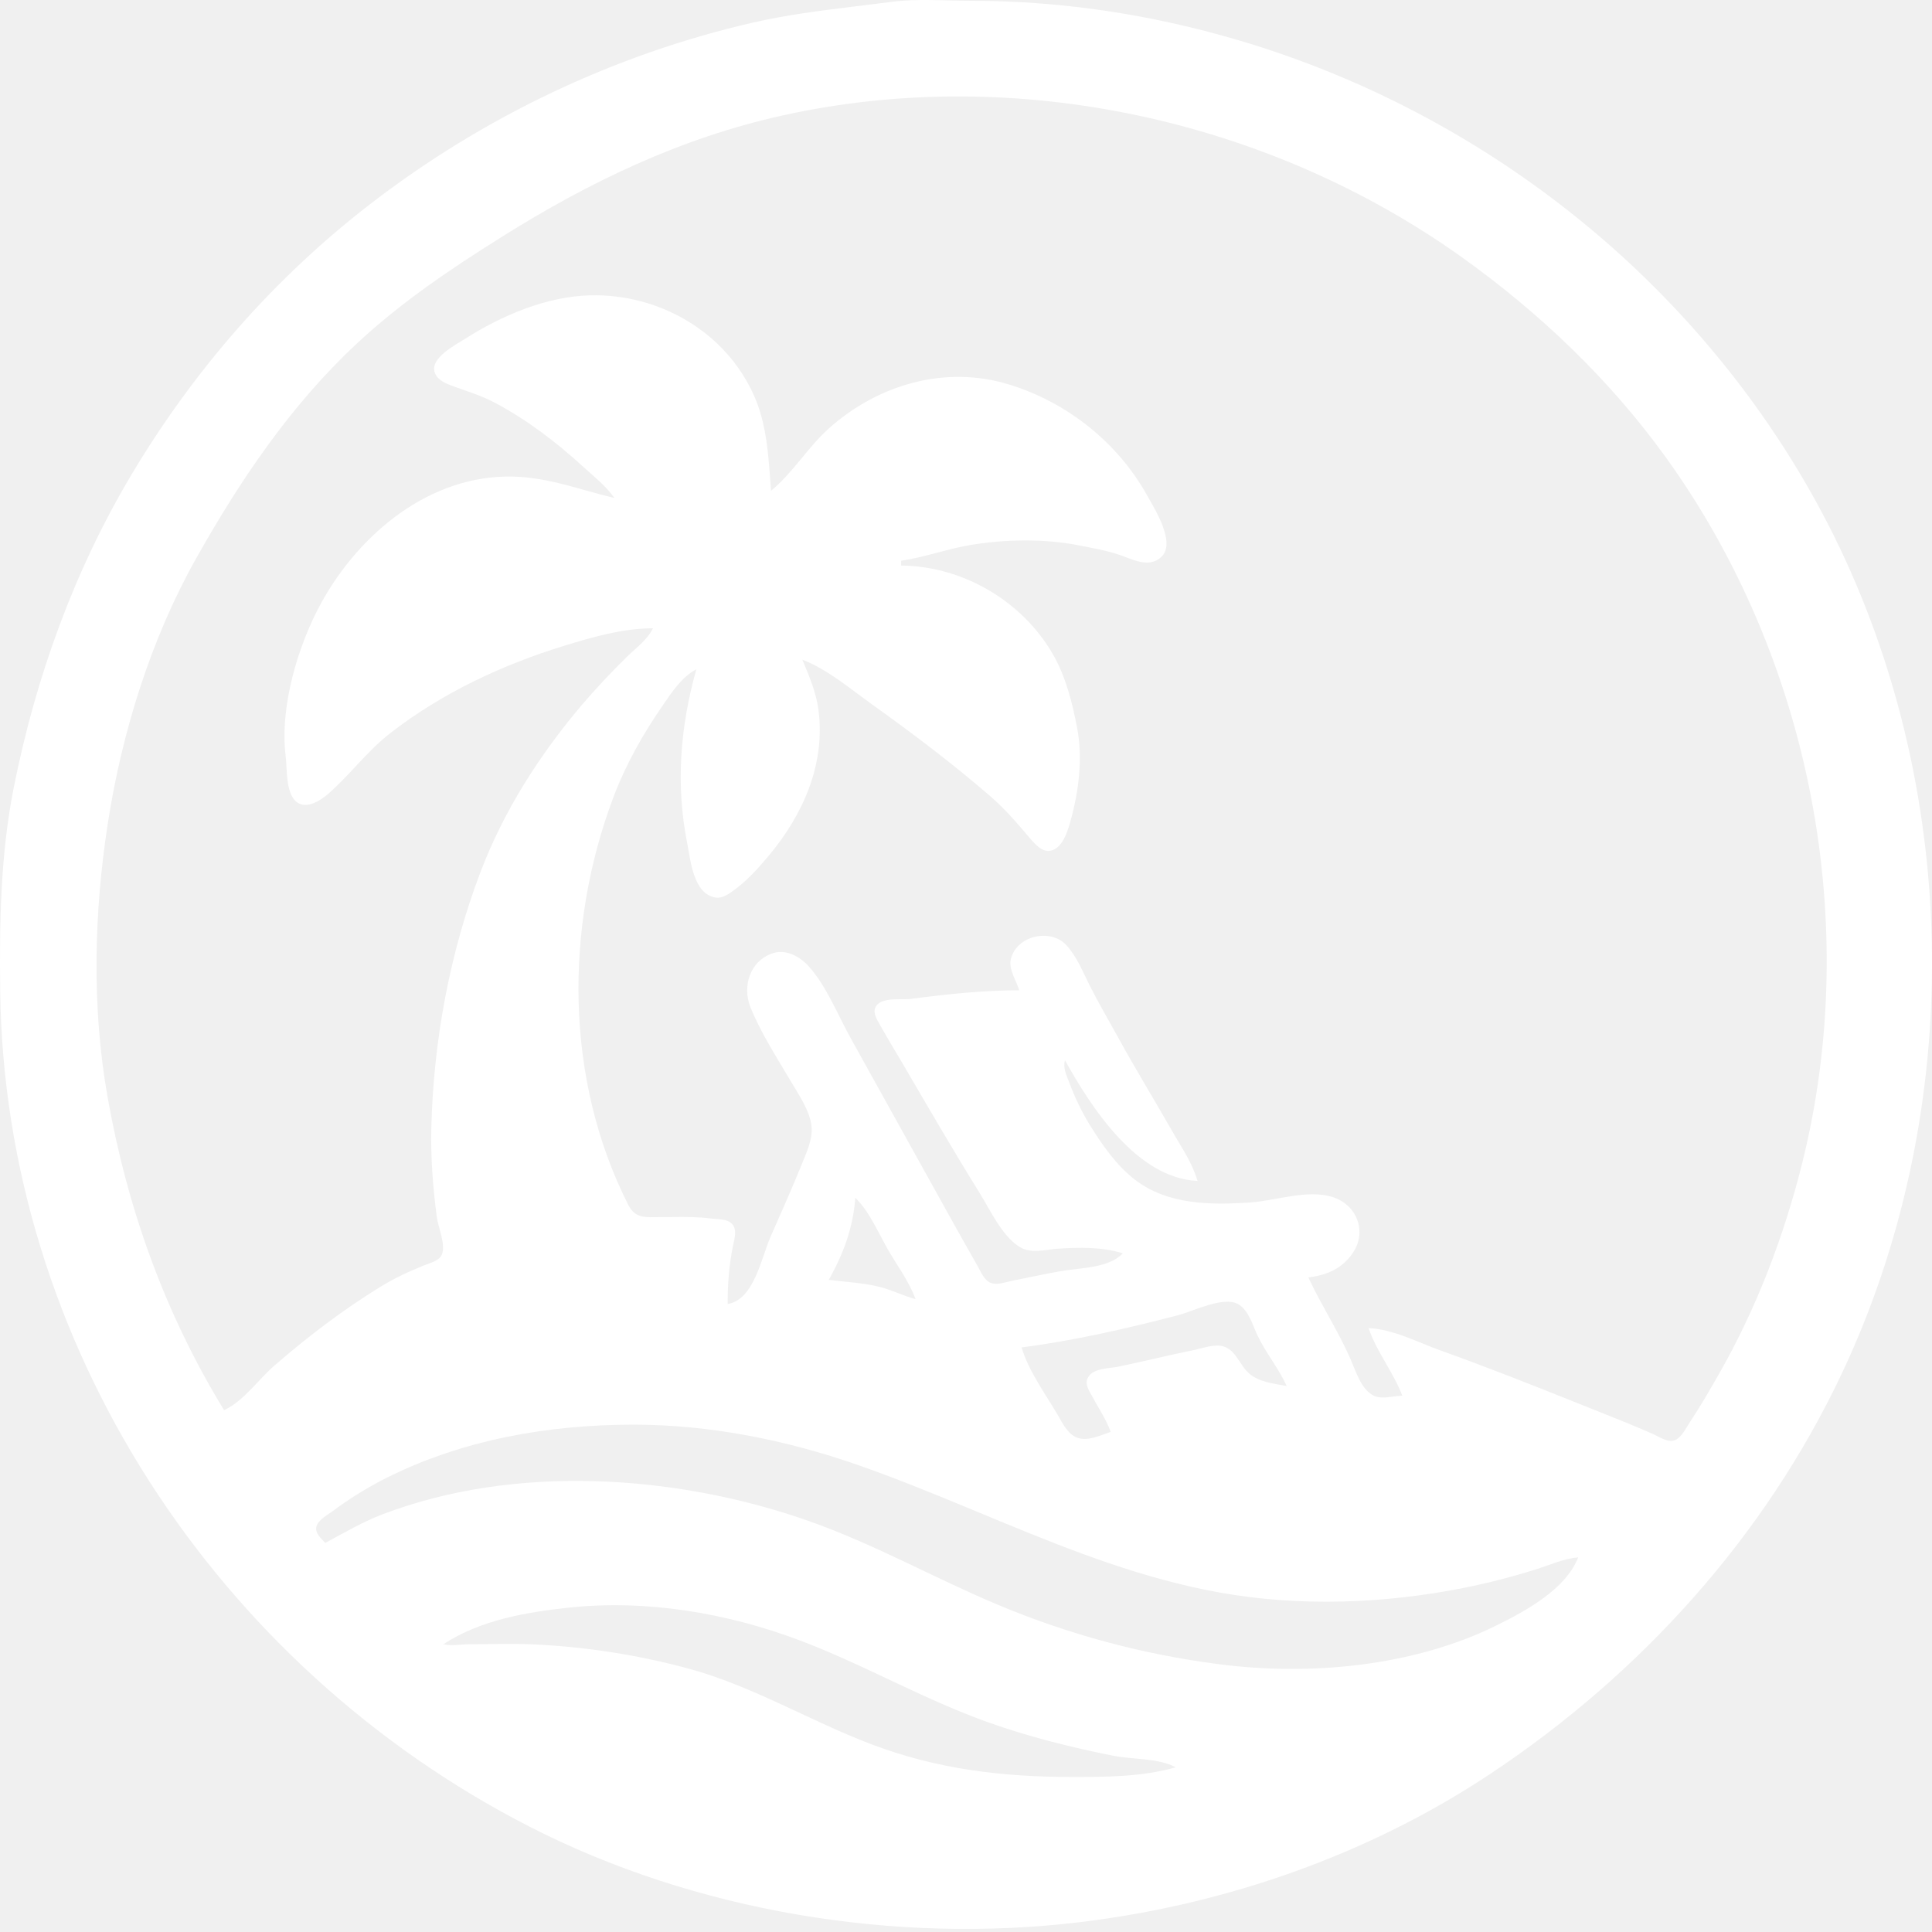
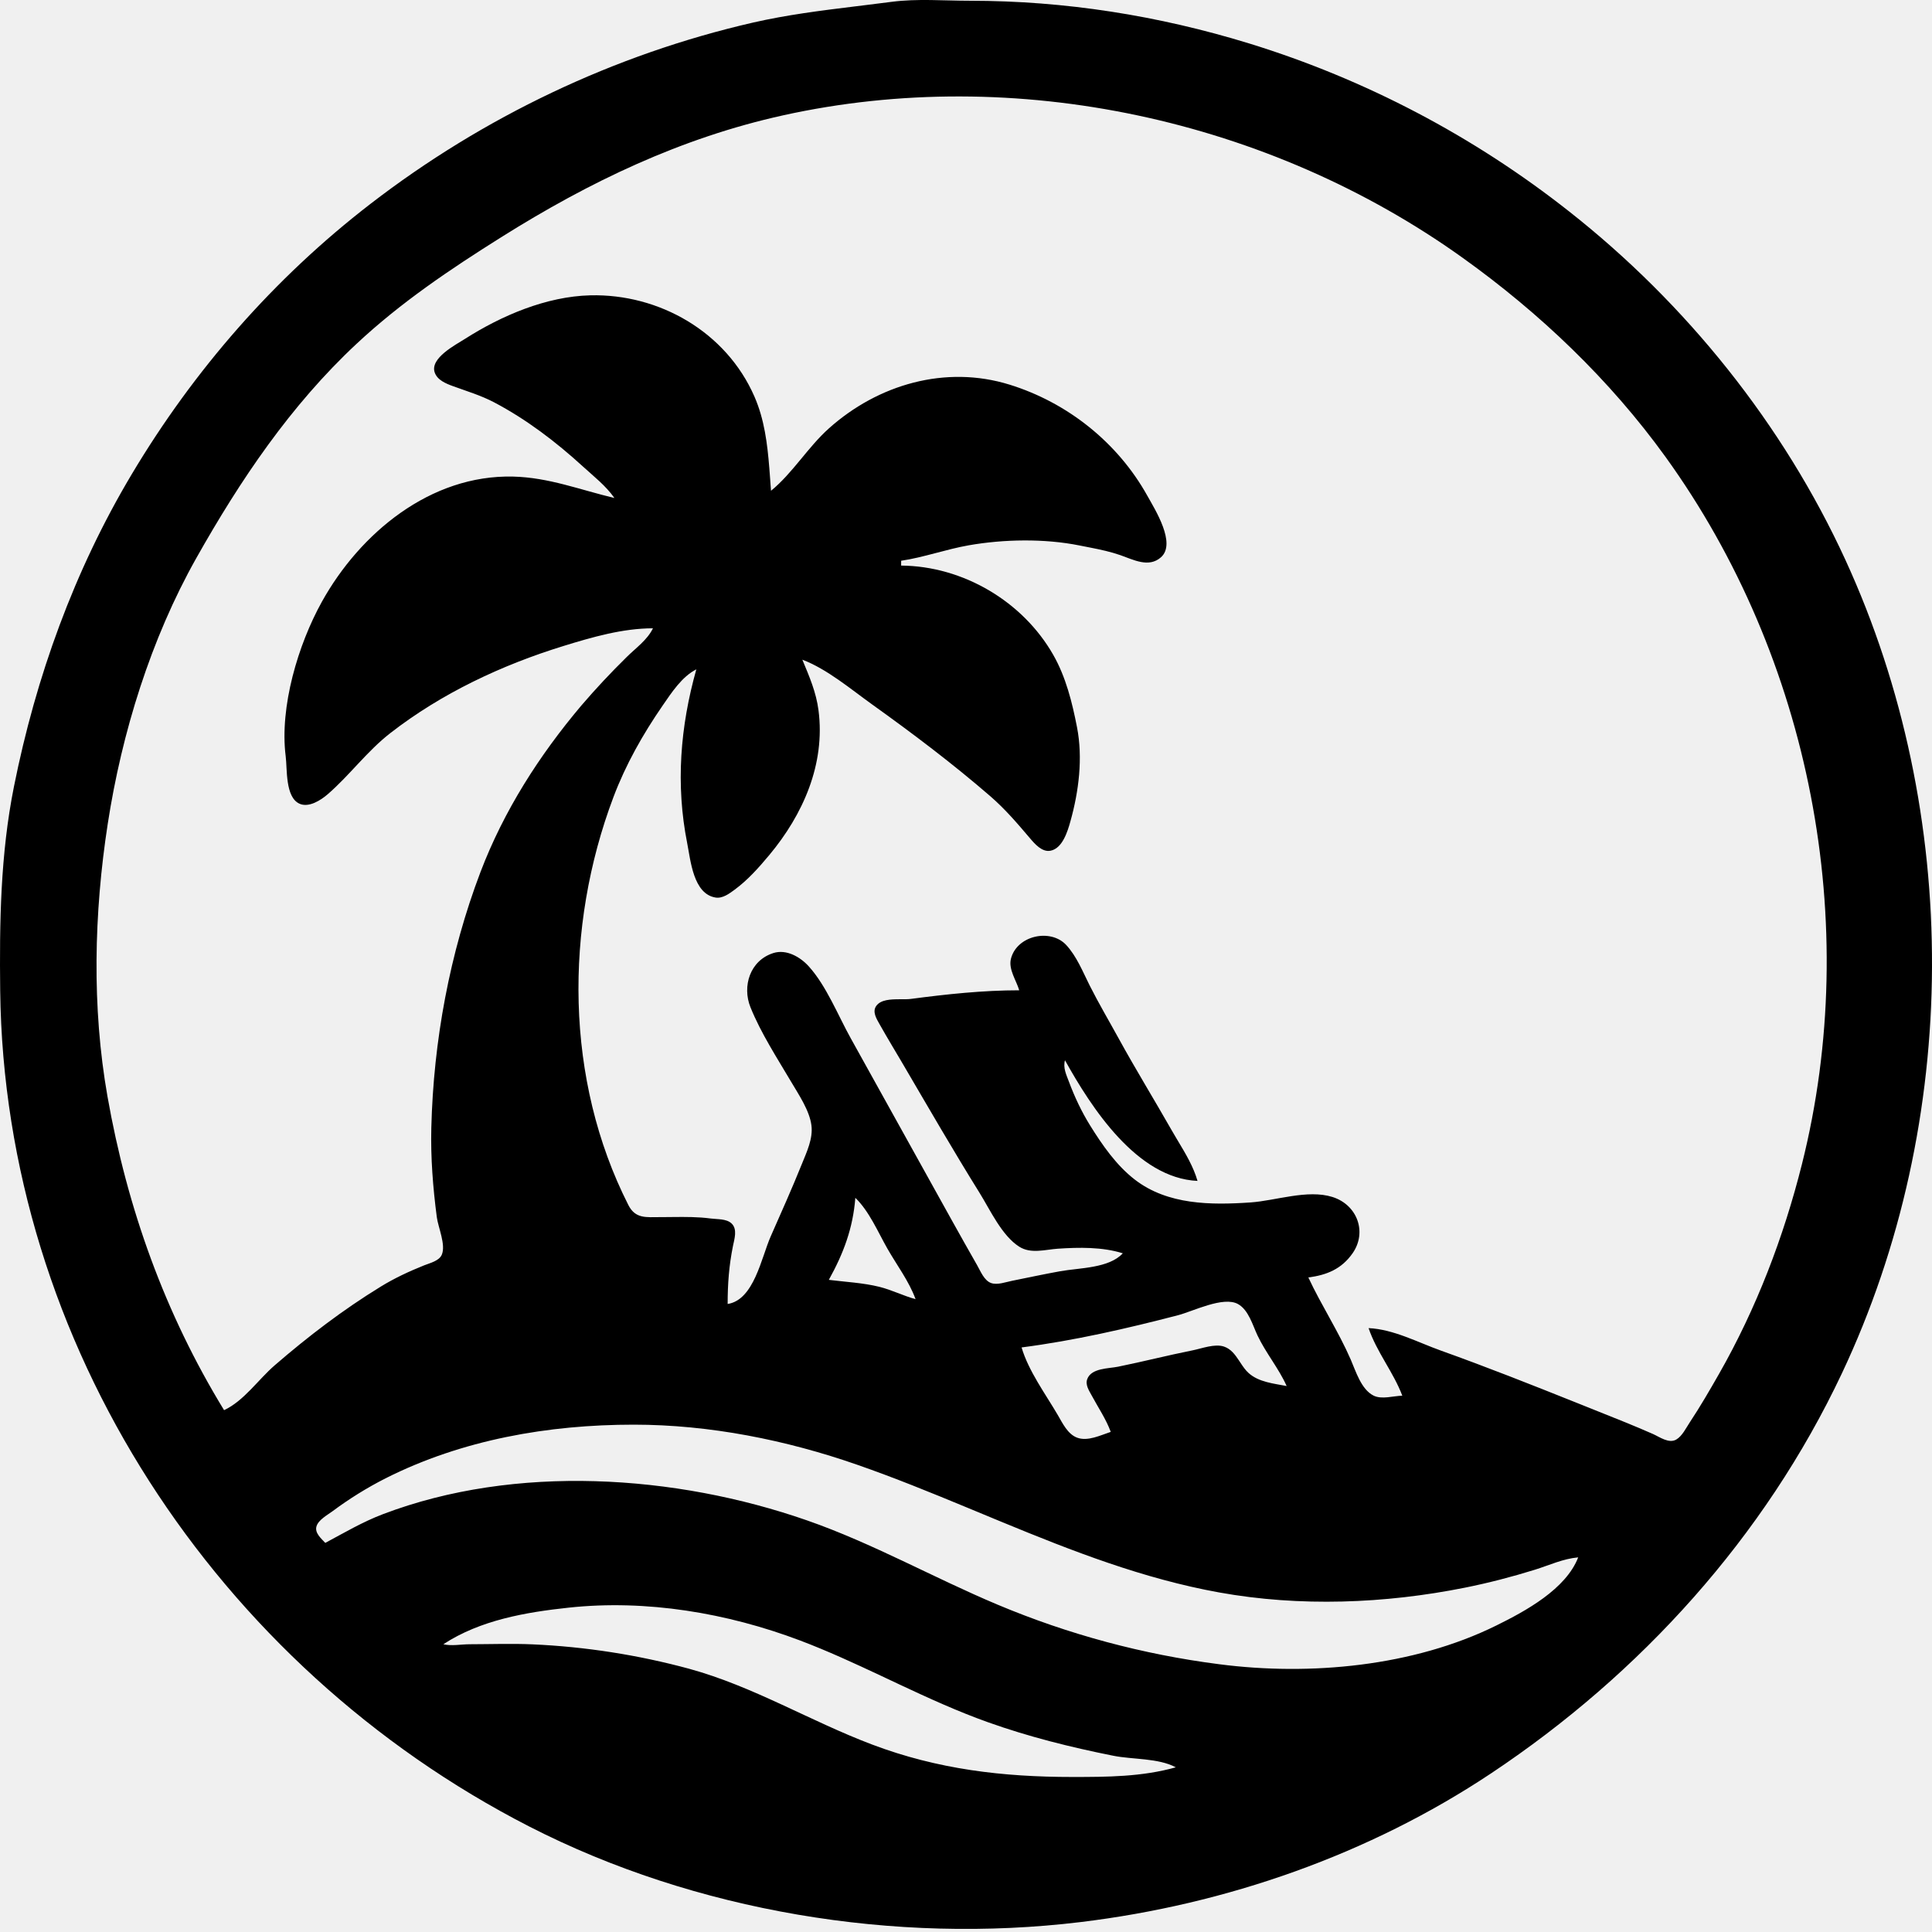
<svg xmlns="http://www.w3.org/2000/svg" fill="none" viewBox="0 0 100 100">
  <g clip-path="url(#a)">
-     <path fill="#fff" d="M46.156.094c1.32-.173 2.712-.055 4.041-.055 4.924 0 9.759.765 14.47 2.213a51 51 0 0 1 16.555 8.696C87.28 15.715 92.3 21.968 95.52 28.984c6.027 13.13 5.983 29.04-.191 42.115-3.992 8.453-10.397 15.528-18.148 20.688-6.325 4.21-13.722 6.787-21.248 7.699-9.58 1.161-19.936-.536-28.548-4.951C11.22 86.246.228 69.564.01 51.28c-.041-3.525.013-7.07.711-10.561 1.137-5.685 3.118-11.18 6.095-16.168 3.219-5.396 7.377-10.158 12.357-13.997 5.84-4.502 12.627-7.74 19.814-9.388 1.736-.396 3.478-.616 5.23-.83l.553-.068q.693-.083 1.386-.174M29.432 83.212c-2.226.238-4.574.644-6.485 1.894.43.103.923 0 1.372 0 1.078-.002 2.166-.042 3.242.005a37.4 37.4 0 0 1 8.107 1.263c3.332.914 6.267 2.712 9.478 3.925 3.387 1.28 6.759 1.677 10.351 1.677 1.81 0 3.608-.006 5.363-.5-.916-.488-2.227-.396-3.242-.6-2.203-.44-4.368-.979-6.486-1.735-1.558-.556-3.06-1.242-4.555-1.943l-.96-.452c-1.387-.652-2.778-1.295-4.212-1.837-3.772-1.425-7.952-2.129-11.973-1.697m3.367-9.472c-4.411 0-8.874.777-12.845 2.779a19 19 0 0 0-2.744 1.703c-.264.195-.733.446-.83.785-.1.344.255.633.456.853.992-.53 1.936-1.09 2.993-1.49 6.837-2.598 15.126-2.054 21.95.328 3.403 1.187 6.538 2.964 9.852 4.357a44 44 0 0 0 11.474 3.085c4.696.611 10.05.116 14.342-2.003 1.509-.744 3.603-1.879 4.24-3.528-.787.07-1.496.407-2.244.64-1.19.37-2.395.683-3.617.928-4.143.83-8.549 1.001-12.721.248-3.932-.71-7.585-2.136-11.221-3.636l-.465-.192-.928-.385-.464-.192c-1.858-.77-3.723-1.53-5.63-2.195-3.703-1.293-7.673-2.085-11.598-2.085m7.733-67.77c-5.289 1.168-10.026 3.443-14.592 6.31-2.65 1.665-5.186 3.37-7.483 5.514-3.416 3.186-6.026 7.06-8.303 11.105-2.346 4.168-3.85 9.026-4.577 13.74-.713 4.624-.83 9.485-.014 14.114 1.022 5.786 2.965 11.215 6.035 16.237 1.031-.482 1.764-1.58 2.619-2.32 1.727-1.494 3.54-2.879 5.487-4.073.721-.443 1.462-.786 2.245-1.101.295-.119.779-.227.918-.552.22-.515-.188-1.412-.258-1.946-.2-1.527-.322-3.08-.284-4.622.11-4.488.949-9.039 2.545-13.24 1.204-3.165 3.042-6.039 5.22-8.618a40 40 0 0 1 2.335-2.498c.48-.478 1.074-.886 1.372-1.499-1.564.001-3.128.452-4.614.91-3.204.986-6.324 2.45-8.98 4.514-1.211.942-2.099 2.177-3.244 3.168-.352.304-.981.712-1.467.482-.734-.346-.62-1.79-.705-2.454-.323-2.552.644-5.781 1.873-7.994 1.973-3.552 5.62-6.585 9.904-6.479 1.85.046 3.469.689 5.238 1.108-.449-.637-1.05-1.101-1.622-1.623-1.4-1.28-2.932-2.449-4.614-3.333-.677-.355-1.406-.572-2.12-.833-.36-.131-.812-.312-.947-.711-.25-.74 1.081-1.425 1.57-1.737 1.891-1.205 4.21-2.197 6.485-2.253 3.557-.087 7.032 1.886 8.497 5.244.514 1.18.667 2.429.768 3.689l.018.236.027.355.008.118.018.237.018.237c1.117-.911 1.903-2.25 2.993-3.226 2.55-2.281 6.042-3.294 9.354-2.267 2.993.928 5.595 2.994 7.126 5.742.4.72 1.518 2.477.71 3.194-.631.56-1.433.123-2.1-.11-.504-.175-1.025-.287-1.549-.39l-.285-.056-.285-.056c-1.813-.364-3.921-.326-5.737-.007-1.175.207-2.322.625-3.492.798v.25c3.2.026 6.294 1.851 7.873 4.621.654 1.148.98 2.461 1.23 3.747.31 1.59.093 3.322-.342 4.871-.145.52-.41 1.4-1.03 1.52-.44.085-.813-.352-1.064-.647-.657-.773-1.282-1.507-2.053-2.175-1.95-1.687-4.013-3.244-6.11-4.745-1.115-.798-2.334-1.834-3.618-2.321.361.869.715 1.677.837 2.623.361 2.782-.804 5.401-2.552 7.494-.533.639-1.104 1.282-1.777 1.779-.279.205-.629.474-.997.416-1.157-.183-1.295-1.926-1.472-2.82-.6-3.025-.36-6.03.474-8.992-.742.375-1.278 1.198-1.743 1.873-1.024 1.485-1.913 3.056-2.55 4.746-2.538 6.735-2.514 14.623.774 21.107.367.724.924.627 1.648.627l.328-.002.328-.003c.656-.007 1.314-.01 1.963.077.337.045.805.005 1.072.253.32.297.149.808.075 1.174-.205 1.023-.274 1.953-.274 2.997 1.365-.211 1.744-2.4 2.228-3.497.548-1.243 1.106-2.487 1.613-3.747.25-.62.583-1.312.496-1.998-.099-.772-.656-1.59-1.045-2.249-.735-1.245-1.571-2.527-2.113-3.872-.433-1.075-.03-2.418 1.19-2.802.674-.212 1.392.204 1.83.69.92 1.02 1.512 2.539 2.18 3.736l5.202 9.368c.442.793.885 1.585 1.337 2.373.176.307.356.782.717.913.322.116.761-.05 1.082-.114.83-.166 1.66-.346 2.494-.496 1-.18 2.522-.147 3.242-.928-1.053-.333-2.27-.313-3.367-.238-.658.045-1.388.28-1.993-.104-.901-.572-1.5-1.894-2.05-2.78-1.36-2.184-2.64-4.402-3.94-6.62l-.208-.353-.419-.706a58 58 0 0 1-.617-1.065c-.155-.276-.386-.64-.163-.945.234-.32.744-.338 1.204-.339h.091c.18 0 .35 0 .487-.017 1.857-.245 3.74-.447 5.613-.447-.146-.507-.563-1.08-.43-1.623.299-1.215 2.047-1.595 2.86-.724.545.586.862 1.39 1.217 2.097.469.932 1.002 1.833 1.504 2.748.878 1.601 1.838 3.159 2.74 4.746q.113.197.23.392l.116.195c.39.65.782 1.306.992 2.036-3.137-.143-5.492-3.785-6.86-6.245-.109.394.069.746.21 1.124.295.786.647 1.535 1.09 2.249.633 1.018 1.36 2.067 2.317 2.806 1.7 1.312 3.941 1.32 5.986 1.18 1.312-.09 2.95-.688 4.24-.283 1.289.405 1.807 1.825 1.042 2.916-.573.818-1.338 1.126-2.288 1.25.672 1.442 1.553 2.78 2.192 4.246.265.61.543 1.546 1.18 1.868.425.215 1.033.015 1.491.006-.46-1.219-1.322-2.252-1.746-3.498 1.291.06 2.54.733 3.742 1.163 2.364.846 4.699 1.77 7.03 2.703l1.076.431c.96.384 1.924.764 2.869 1.182.346.153.824.51 1.206.29.312-.18.514-.607.706-.897.538-.811 1.025-1.653 1.508-2.498 1.932-3.384 3.35-7.091 4.296-10.867 3.123-12.453.444-26.194-7.06-36.597-2.885-3.997-6.51-7.453-10.51-10.314C65.696 6.18 52.57 3.31 40.531 5.97m20.453 62.103c-2.652.691-5.386 1.318-8.107 1.67.358 1.218 1.233 2.403 1.873 3.497.247.423.512.99 1 1.173.553.208 1.22-.129 1.742-.299-.242-.66-.648-1.254-.98-1.873-.137-.255-.349-.558-.236-.86.213-.574 1.1-.54 1.59-.64 1.293-.262 2.572-.59 3.866-.848.477-.096 1.14-.355 1.62-.195.358.12.575.415.779.724l.092.139c.122.184.247.365.404.506.523.473 1.305.545 1.97.674-.406-.912-1.08-1.71-1.511-2.623-.251-.531-.458-1.313-1.007-1.62-.758-.422-2.321.373-3.095.575m-16.712-6.074c-.125 1.583-.61 2.872-1.372 4.246.873.11 1.762.15 2.62.362.641.16 1.233.463 1.87.638-.34-.932-.972-1.763-1.462-2.623-.494-.869-.936-1.924-1.656-2.623" />
+     <path fill="currentColor" d="M46.156.094c1.32-.173 2.712-.055 4.041-.055 4.924 0 9.759.765 14.47 2.213a51 51 0 0 1 16.555 8.696C87.28 15.715 92.3 21.968 95.52 28.984c6.027 13.13 5.983 29.04-.191 42.115-3.992 8.453-10.397 15.528-18.148 20.688-6.325 4.21-13.722 6.787-21.248 7.699-9.58 1.161-19.936-.536-28.548-4.951C11.22 86.246.228 69.564.01 51.28c-.041-3.525.013-7.07.711-10.561 1.137-5.685 3.118-11.18 6.095-16.168 3.219-5.396 7.377-10.158 12.357-13.997 5.84-4.502 12.627-7.74 19.814-9.388 1.736-.396 3.478-.616 5.23-.83l.553-.068q.693-.083 1.386-.174M29.432 83.212c-2.226.238-4.574.644-6.485 1.894.43.103.923 0 1.372 0 1.078-.002 2.166-.042 3.242.005a37.4 37.4 0 0 1 8.107 1.263c3.332.914 6.267 2.712 9.478 3.925 3.387 1.28 6.759 1.677 10.351 1.677 1.81 0 3.608-.006 5.363-.5-.916-.488-2.227-.396-3.242-.6-2.203-.44-4.368-.979-6.486-1.735-1.558-.556-3.06-1.242-4.555-1.943l-.96-.452c-1.387-.652-2.778-1.295-4.212-1.837-3.772-1.425-7.952-2.129-11.973-1.697m3.367-9.472c-4.411 0-8.874.777-12.845 2.779a19 19 0 0 0-2.744 1.703c-.264.195-.733.446-.83.785-.1.344.255.633.456.853.992-.53 1.936-1.09 2.993-1.49 6.837-2.598 15.126-2.054 21.95.328 3.403 1.187 6.538 2.964 9.852 4.357a44 44 0 0 0 11.474 3.085c4.696.611 10.05.116 14.342-2.003 1.509-.744 3.603-1.879 4.24-3.528-.787.07-1.496.407-2.244.64-1.19.37-2.395.683-3.617.928-4.143.83-8.549 1.001-12.721.248-3.932-.71-7.585-2.136-11.221-3.636l-.465-.192-.928-.385-.464-.192c-1.858-.77-3.723-1.53-5.63-2.195-3.703-1.293-7.673-2.085-11.598-2.085m7.733-67.77c-5.289 1.168-10.026 3.443-14.592 6.31-2.65 1.665-5.186 3.37-7.483 5.514-3.416 3.186-6.026 7.06-8.303 11.105-2.346 4.168-3.85 9.026-4.577 13.74-.713 4.624-.83 9.485-.014 14.114 1.022 5.786 2.965 11.215 6.035 16.237 1.031-.482 1.764-1.58 2.619-2.32 1.727-1.494 3.54-2.879 5.487-4.073.721-.443 1.462-.786 2.245-1.101.295-.119.779-.227.918-.552.22-.515-.188-1.412-.258-1.946-.2-1.527-.322-3.08-.284-4.622.11-4.488.949-9.039 2.545-13.24 1.204-3.165 3.042-6.039 5.22-8.618a40 40 0 0 1 2.335-2.498c.48-.478 1.074-.886 1.372-1.499-1.564.001-3.128.452-4.614.91-3.204.986-6.324 2.45-8.98 4.514-1.211.942-2.099 2.177-3.244 3.168-.352.304-.981.712-1.467.482-.734-.346-.62-1.79-.705-2.454-.323-2.552.644-5.781 1.873-7.994 1.973-3.552 5.62-6.585 9.904-6.479 1.85.046 3.469.689 5.238 1.108-.449-.637-1.05-1.101-1.622-1.623-1.4-1.28-2.932-2.449-4.614-3.333-.677-.355-1.406-.572-2.12-.833-.36-.131-.812-.312-.947-.711-.25-.74 1.081-1.425 1.57-1.737 1.891-1.205 4.21-2.197 6.485-2.253 3.557-.087 7.032 1.886 8.497 5.244.514 1.18.667 2.429.768 3.689l.018.236.027.355.008.118.018.237.018.237c1.117-.911 1.903-2.25 2.993-3.226 2.55-2.281 6.042-3.294 9.354-2.267 2.993.928 5.595 2.994 7.126 5.742.4.72 1.518 2.477.71 3.194-.631.56-1.433.123-2.1-.11-.504-.175-1.025-.287-1.549-.39l-.285-.056-.285-.056c-1.813-.364-3.921-.326-5.737-.007-1.175.207-2.322.625-3.492.798v.25c3.2.026 6.294 1.851 7.873 4.621.654 1.148.98 2.461 1.23 3.747.31 1.59.093 3.322-.342 4.871-.145.52-.41 1.4-1.03 1.52-.44.085-.813-.352-1.064-.647-.657-.773-1.282-1.507-2.053-2.175-1.95-1.687-4.013-3.244-6.11-4.745-1.115-.798-2.334-1.834-3.618-2.321.361.869.715 1.677.837 2.623.361 2.782-.804 5.401-2.552 7.494-.533.639-1.104 1.282-1.777 1.779-.279.205-.629.474-.997.416-1.157-.183-1.295-1.926-1.472-2.82-.6-3.025-.36-6.03.474-8.992-.742.375-1.278 1.198-1.743 1.873-1.024 1.485-1.913 3.056-2.55 4.746-2.538 6.735-2.514 14.623.774 21.107.367.724.924.627 1.648.627l.328-.002.328-.003c.656-.007 1.314-.01 1.963.077.337.045.805.005 1.072.253.32.297.149.808.075 1.174-.205 1.023-.274 1.953-.274 2.997 1.365-.211 1.744-2.4 2.228-3.497.548-1.243 1.106-2.487 1.613-3.747.25-.62.583-1.312.496-1.998-.099-.772-.656-1.59-1.045-2.249-.735-1.245-1.571-2.527-2.113-3.872-.433-1.075-.03-2.418 1.19-2.802.674-.212 1.392.204 1.83.69.92 1.02 1.512 2.539 2.18 3.736l5.202 9.368c.442.793.885 1.585 1.337 2.373.176.307.356.782.717.913.322.116.761-.05 1.082-.114.83-.166 1.66-.346 2.494-.496 1-.18 2.522-.147 3.242-.928-1.053-.333-2.27-.313-3.367-.238-.658.045-1.388.28-1.993-.104-.901-.572-1.5-1.894-2.05-2.78-1.36-2.184-2.64-4.402-3.94-6.62l-.208-.353-.419-.706a58 58 0 0 1-.617-1.065c-.155-.276-.386-.64-.163-.945.234-.32.744-.338 1.204-.339h.091c.18 0 .35 0 .487-.017 1.857-.245 3.74-.447 5.613-.447-.146-.507-.563-1.08-.43-1.623.299-1.215 2.047-1.595 2.86-.724.545.586.862 1.39 1.217 2.097.469.932 1.002 1.833 1.504 2.748.878 1.601 1.838 3.159 2.74 4.746q.113.197.23.392l.116.195c.39.65.782 1.306.992 2.036-3.137-.143-5.492-3.785-6.86-6.245-.109.394.069.746.21 1.124.295.786.647 1.535 1.09 2.249.633 1.018 1.36 2.067 2.317 2.806 1.7 1.312 3.941 1.32 5.986 1.18 1.312-.09 2.95-.688 4.24-.283 1.289.405 1.807 1.825 1.042 2.916-.573.818-1.338 1.126-2.288 1.25.672 1.442 1.553 2.78 2.192 4.246.265.61.543 1.546 1.18 1.868.425.215 1.033.015 1.491.006-.46-1.219-1.322-2.252-1.746-3.498 1.291.06 2.54.733 3.742 1.163 2.364.846 4.699 1.77 7.03 2.703l1.076.431c.96.384 1.924.764 2.869 1.182.346.153.824.51 1.206.29.312-.18.514-.607.706-.897.538-.811 1.025-1.653 1.508-2.498 1.932-3.384 3.35-7.091 4.296-10.867 3.123-12.453.444-26.194-7.06-36.597-2.885-3.997-6.51-7.453-10.51-10.314C65.696 6.18 52.57 3.31 40.531 5.97m20.453 62.103c-2.652.691-5.386 1.318-8.107 1.67.358 1.218 1.233 2.403 1.873 3.497.247.423.512.99 1 1.173.553.208 1.22-.129 1.742-.299-.242-.66-.648-1.254-.98-1.873-.137-.255-.349-.558-.236-.86.213-.574 1.1-.54 1.59-.64 1.293-.262 2.572-.59 3.866-.848.477-.096 1.14-.355 1.62-.195.358.12.575.415.779.724l.092.139c.122.184.247.365.404.506.523.473 1.305.545 1.97.674-.406-.912-1.08-1.71-1.511-2.623-.251-.531-.458-1.313-1.007-1.62-.758-.422-2.321.373-3.095.575m-16.712-6.074c-.125 1.583-.61 2.872-1.372 4.246.873.11 1.762.15 2.62.362.641.16 1.233.463 1.87.638-.34-.932-.972-1.763-1.462-2.623-.494-.869-.936-1.924-1.656-2.623" />
  </g>
  <defs>
    <clipPath id="a">
-       <path fill="#fff" d="M0 0h100v100H0z" />
+       <path fill="currentColor" d="M0 0h100v100H0z" />
    </clipPath>
  </defs>
</svg>
